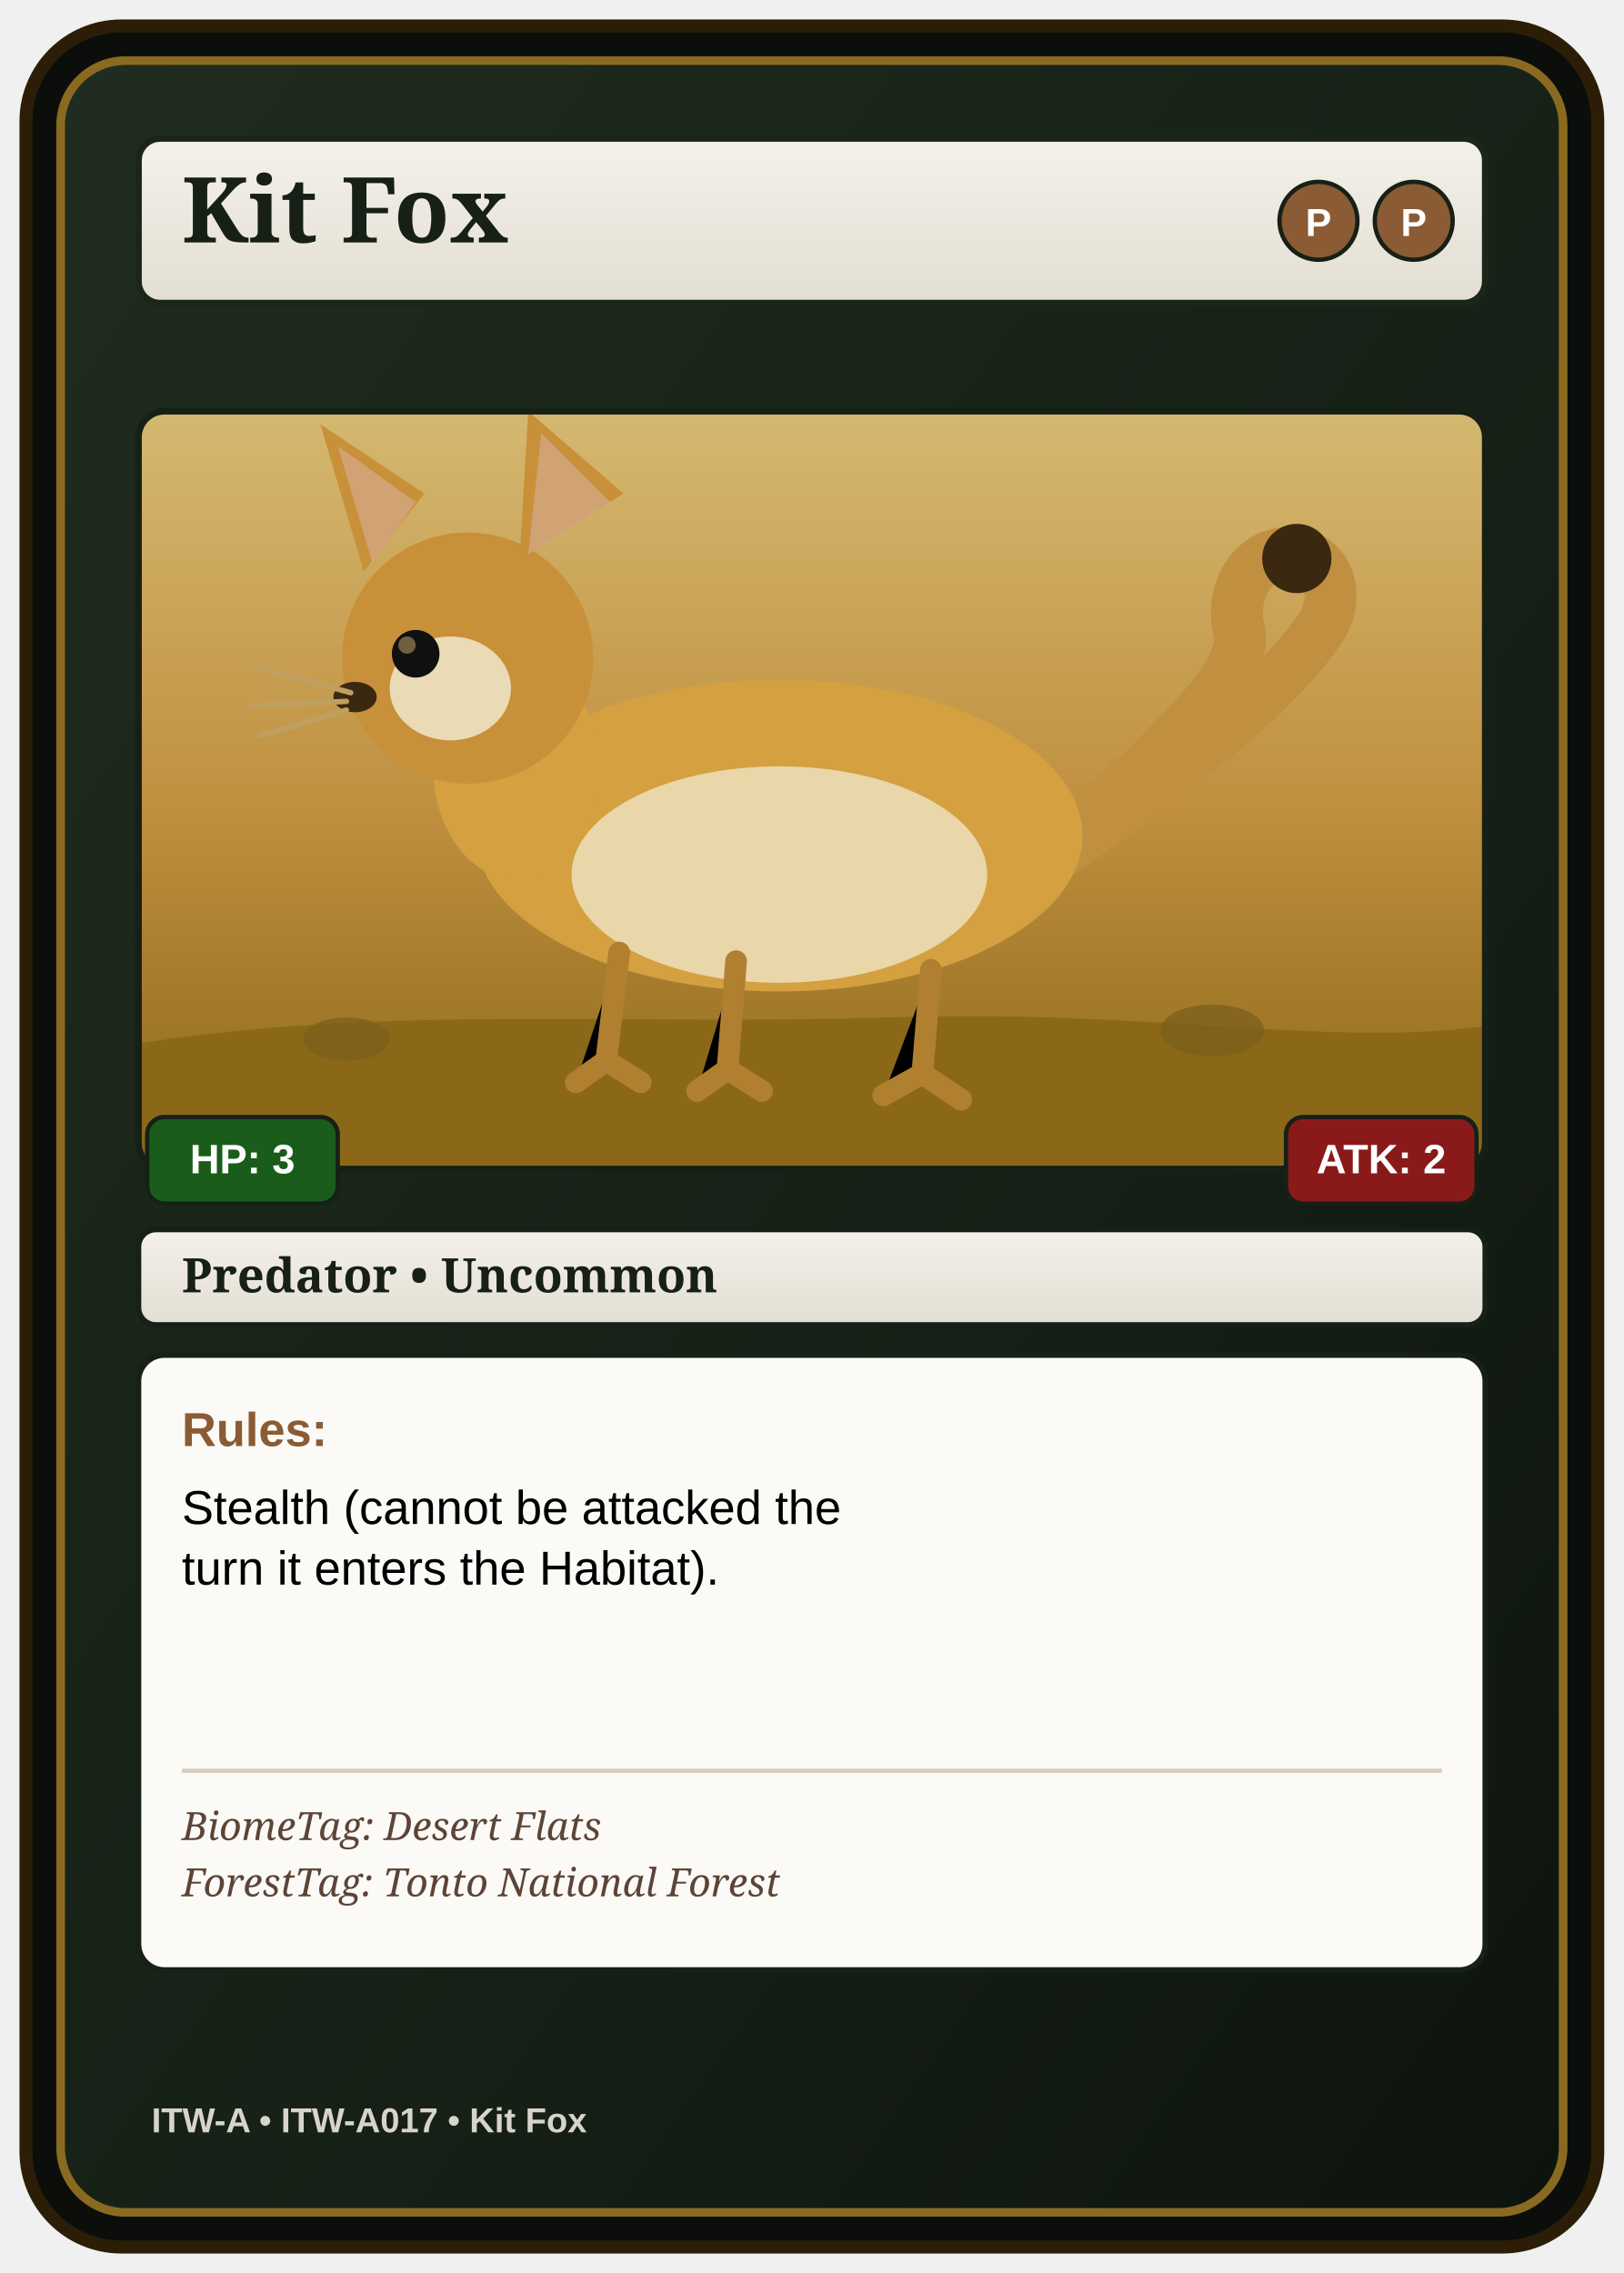
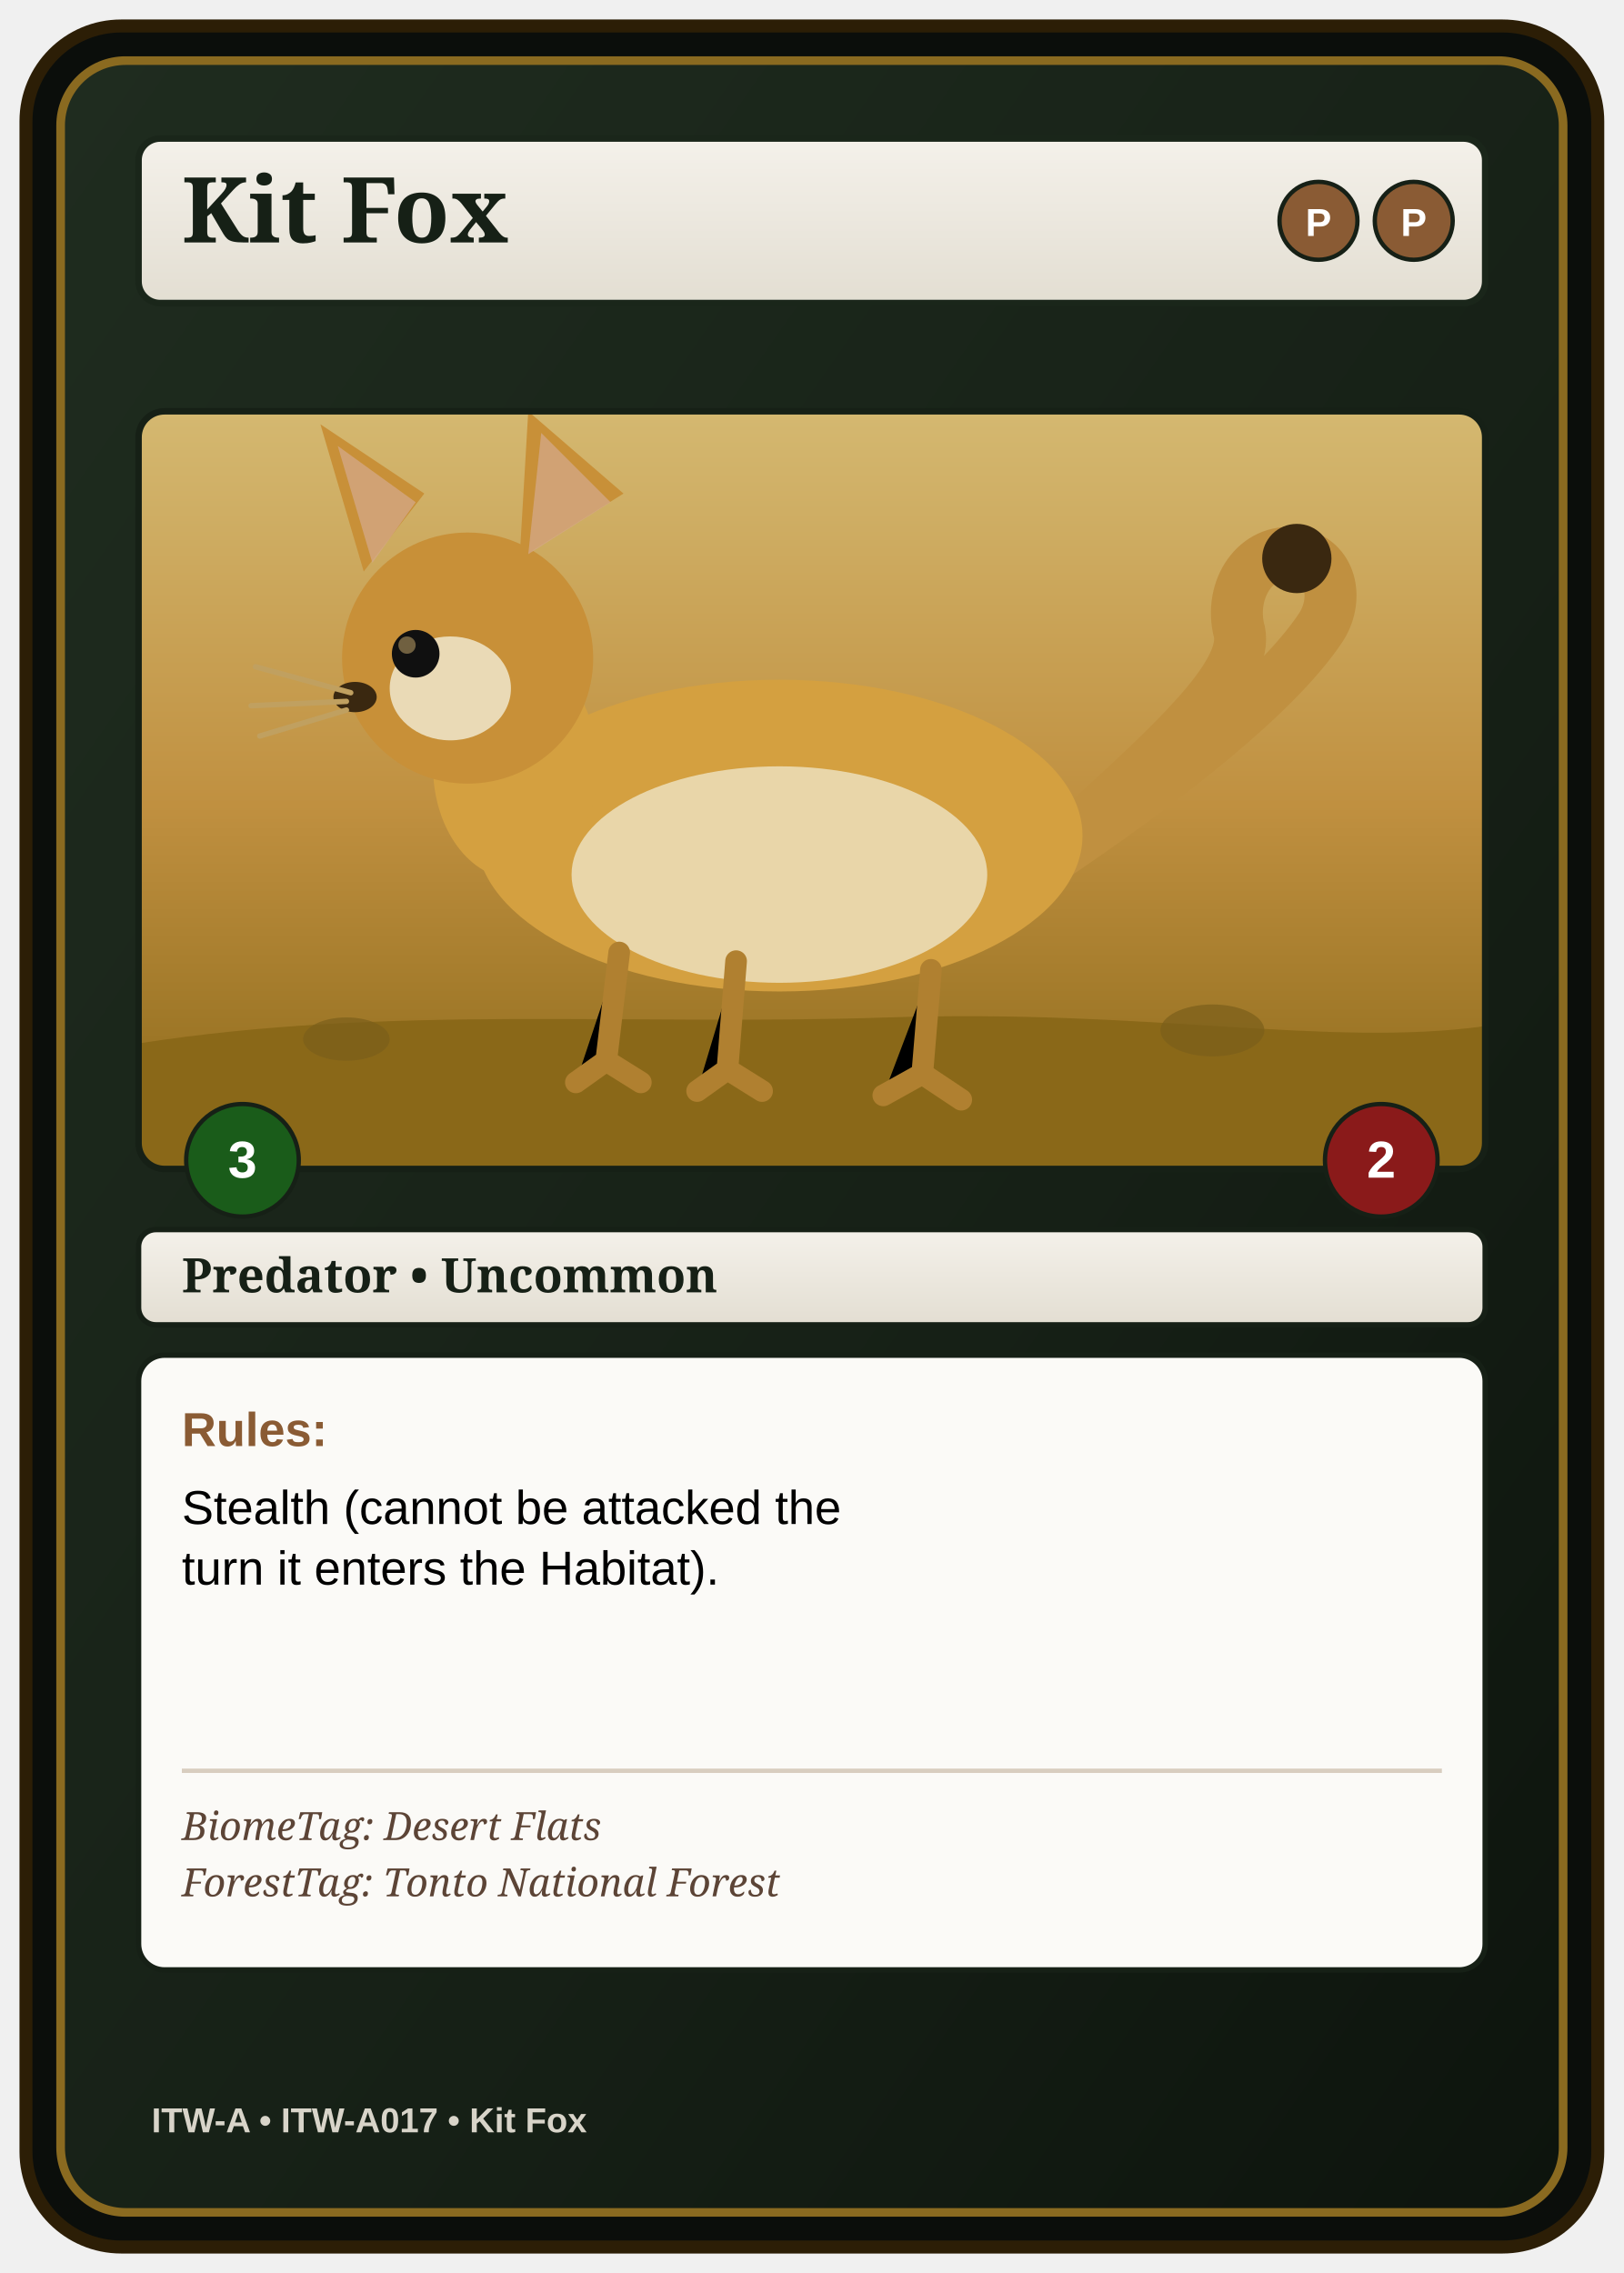
<svg xmlns="http://www.w3.org/2000/svg" width="2.5in" height="3.5in" viewBox="0 0 750 1050" version="1.1" role="img" aria-labelledby="title desc">
  <defs>
    <linearGradient id="usfsBg" x1="0%" y1="0%" x2="100%" y2="100%">
      <stop offset="0%" stop-color="#1f2c1f" />
      <stop offset="60%" stop-color="#162016" />
      <stop offset="100%" stop-color="#0d140d" />
    </linearGradient>
    <linearGradient id="usfsCream" x1="0%" y1="0%" x2="0%" y2="100%">
      <stop offset="0%" stop-color="#f4f1ea" />
      <stop offset="100%" stop-color="#e3ded2" />
    </linearGradient>
    <linearGradient id="kitfoxArtBg" x1="0%" y1="0%" x2="0%" y2="100%">
      <stop offset="0%" stop-color="#d4b870" />
      <stop offset="52%" stop-color="#c09040" />
      <stop offset="100%" stop-color="#8a6818" />
    </linearGradient>
    <clipPath id="imageClip">
      <rect x="64" y="190" width="622" height="350" rx="12" />
    </clipPath>
  </defs>
  <rect x="12" y="12" width="726" height="1026" rx="44" fill="#0b0e0b" stroke="#2c1e06" stroke-width="6" />
  <rect x="28" y="28" width="694" height="994" rx="30" fill="url(#usfsBg)" stroke="#8a6a20" stroke-width="4" />
  <rect x="64" y="64" width="622" height="76" rx="10" fill="url(#usfsCream)" stroke="#1a261a" stroke-width="3" />
  <text x="84" y="112" font-family="Georgia, serif" font-size="42" font-weight="700" fill="#162016">Kit Fox</text>
  <circle cx="609" cy="102" r="18" fill="#8a5b34" stroke="#162016" stroke-width="2" />
  <text x="609" y="109" font-family="Arial, sans-serif" font-size="18" font-weight="700" fill="#ffffff" text-anchor="middle">P</text>
  <circle cx="653" cy="102" r="18" fill="#8a5b34" stroke="#162016" stroke-width="2" />
  <text x="653" y="109" font-family="Arial, sans-serif" font-size="18" font-weight="700" fill="#ffffff" text-anchor="middle">P</text>
  <g clip-path="url(#imageClip)">
    <rect x="64" y="190" width="622" height="350" fill="url(#kitfoxArtBg)" />
    <path d="M64,482 C180,464 290,474 410,470 C530,466 614,484 686,474 L686,540 L64,540 Z" fill="#8a6818" />
    <ellipse cx="160" cy="480" rx="20" ry="10" fill="#7a5e1a" opacity="0.7" />
    <ellipse cx="560" cy="476" rx="24" ry="12" fill="#7a5e1a" opacity="0.7" />
    <path d="M480,400 C540,360 590,320 610,290 C618,278 616,260 600,256 C582,252 568,270 572,290 C578,308 550,336 506,376" fill="none" stroke="#c09040" stroke-width="24" stroke-linecap="round" />
    <circle cx="599" cy="258" r="16" fill="#3a2810" />
    <ellipse cx="360" cy="386" rx="140" ry="72" fill="#d4a040" />
    <ellipse cx="360" cy="404" rx="96" ry="50" fill="#f0e8cc" opacity="0.75" />
    <ellipse cx="238" cy="354" rx="38" ry="52" fill="#d4a040" />
    <circle cx="216" cy="304" r="58" fill="#c89038" />
    <ellipse cx="208" cy="318" rx="28" ry="24" fill="#f0e8cc" opacity="0.85" />
    <path d="M168,264 L148,196 L196,228 Z" fill="#c89038" />
    <path d="M172,260 L156,206 L192,232 Z" fill="#d4a888" opacity="0.75" />
    <path d="M240,258 L244,190 L288,228 Z" fill="#c89038" />
    <path d="M244,256 L250,200 L282,232 Z" fill="#d4a888" opacity="0.75" />
    <circle cx="192" cy="302" r="11" fill="#101010" />
    <circle cx="188" cy="298" r="4" fill="#706040" />
    <ellipse cx="164" cy="322" rx="10" ry="7" fill="#3a2810" />
    <path d="M162,320 L118,308 M160,324 L116,326 M160,328 L120,340" stroke="#c0a060" stroke-width="2.5" stroke-linecap="round" />
    <path d="M286,440 L280,490 L266,500 M280,490 L296,500" stroke="#b08030" stroke-width="10" stroke-linecap="round" stroke-linejoin="round" />
    <path d="M340,444 L336,494 L322,504 M336,494 L352,504" stroke="#b08030" stroke-width="10" stroke-linecap="round" stroke-linejoin="round" />
    <path d="M430,448 L426,496 L408,506 M426,496 L444,508" stroke="#b08030" stroke-width="10" stroke-linecap="round" stroke-linejoin="round" />
  </g>
  <rect x="64" y="190" width="622" height="350" rx="12" fill="none" stroke="#162016" stroke-width="3" />
-   <rect x="68" y="516" width="88" height="40" rx="8" fill="#1a5c1a" stroke="#162016" stroke-width="2" />
-   <text x="112" y="542" font-family="Arial, sans-serif" font-size="19" font-weight="700" fill="#ffffff" text-anchor="middle">HP: 3</text>
-   <rect x="594" y="516" width="88" height="40" rx="8" fill="#8a1a1a" stroke="#162016" stroke-width="2" />
-   <text x="638" y="542" font-family="Arial, sans-serif" font-size="19" font-weight="700" fill="#ffffff" text-anchor="middle">ATK: 2</text>
+   <circle cx="112" cy="536" r="26" fill="#1a5c1a" stroke="#162016" stroke-width="2" />
+   <text x="112" y="544" font-family="Arial, sans-serif" font-size="24" font-weight="700" fill="#ffffff" text-anchor="middle">3</text>
+   <circle cx="638" cy="536" r="26" fill="#8a1a1a" stroke="#162016" stroke-width="2" />
+   <text x="638" y="544" font-family="Arial, sans-serif" font-size="24" font-weight="700" fill="#ffffff" text-anchor="middle">2</text>
  <rect x="64" y="568" width="622" height="44" rx="8" fill="url(#usfsCream)" stroke="#162016" stroke-width="2.5" />
  <text x="84" y="597" font-family="Georgia, serif" font-size="22" font-weight="700" fill="#162016">Predator • Uncommon</text>
  <rect x="64" y="626" width="622" height="284" rx="12" fill="#fbfaf7" stroke="#162016" stroke-width="2.5" />
  <text x="84" y="668" font-family="Arial, sans-serif" font-size="22" font-weight="700" fill="#8a5b34">Rules:</text>
  <text x="84" y="704" font-family="Arial, sans-serif" font-size="22" fill="#000000">Stealth (cannot be attacked the</text>
  <text x="84" y="732" font-family="Arial, sans-serif" font-size="22" fill="#000000">turn it enters the Habitat).</text>
  <line x1="84" y1="818" x2="666" y2="818" stroke="#d8cdbf" stroke-width="2" />
  <text x="84" y="850" font-family="Georgia, serif" font-size="18" fill="#5c4436" font-style="italic">BiomeTag: Desert Flats</text>
  <text x="84" y="876" font-family="Georgia, serif" font-size="18" fill="#5c4436" font-style="italic">ForestTag: Tonto National Forest</text>
  <text x="70" y="985" font-family="Arial, sans-serif" font-size="16" font-weight="700" fill="#d8d4c9">ITW-A • ITW-A017 • Kit Fox</text>
</svg>
